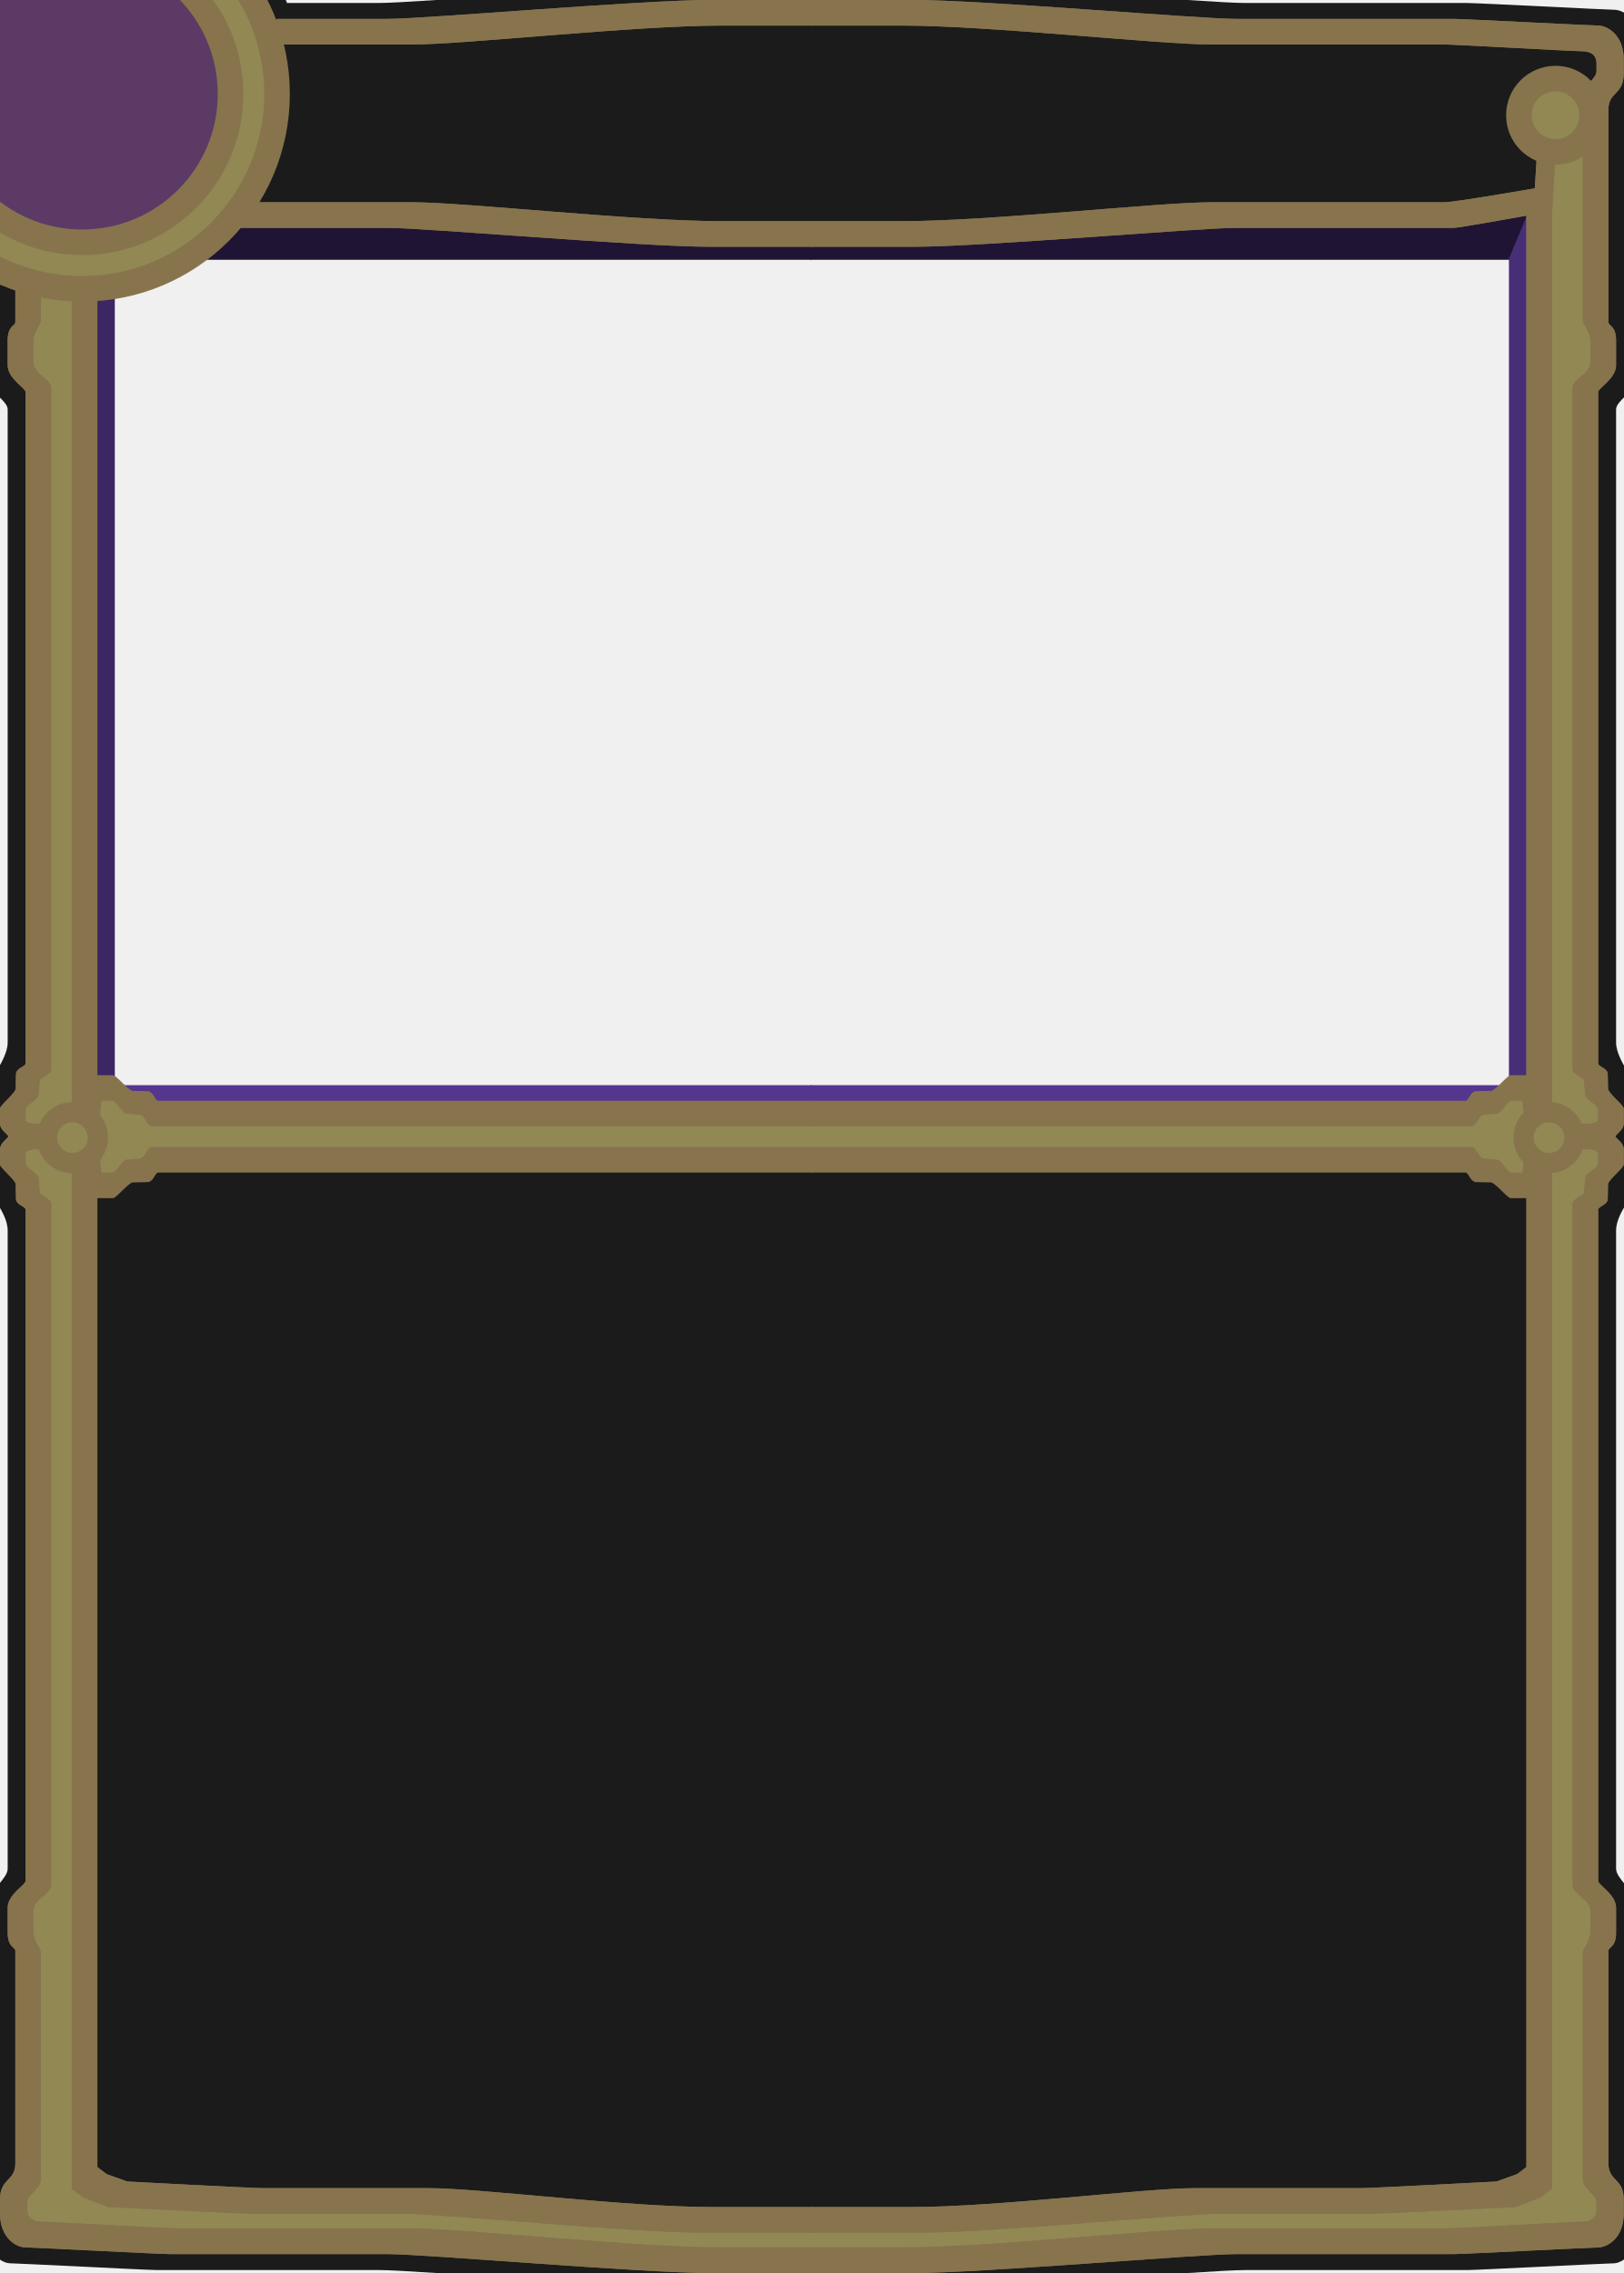
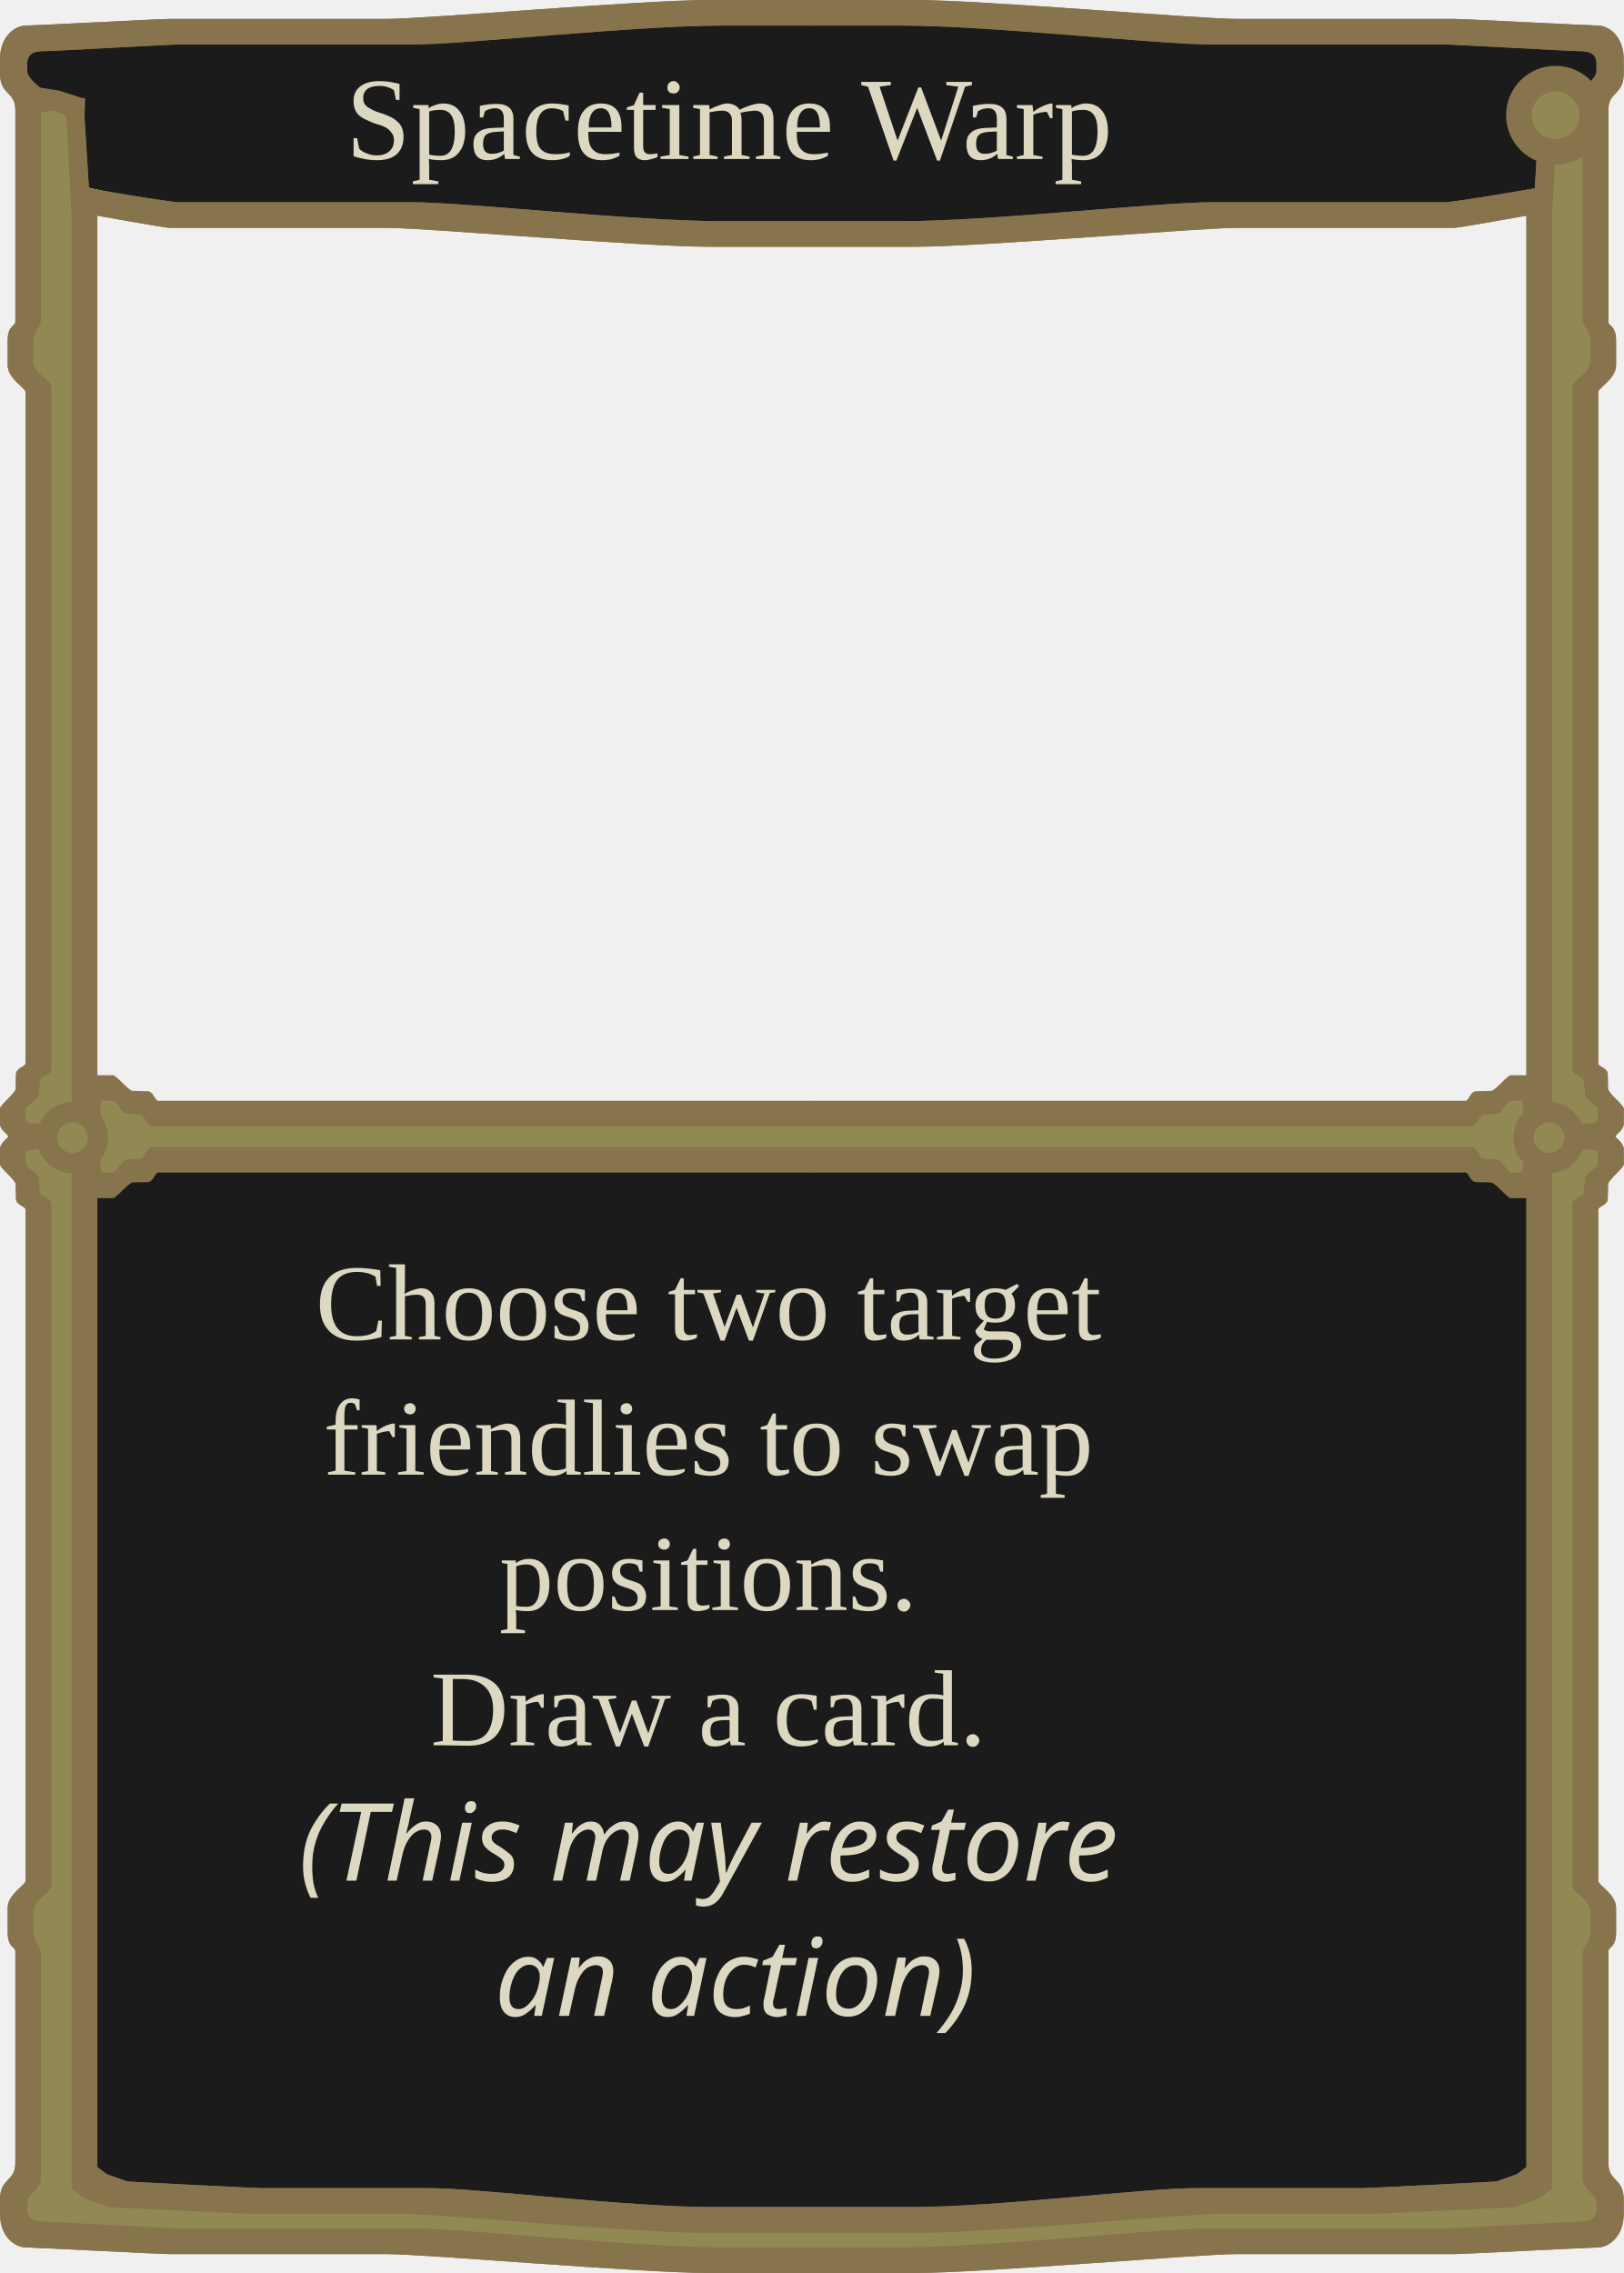
<svg xmlns="http://www.w3.org/2000/svg" width="63.5mm" height="88.9mm" viewBox="0 0 63.5 88.9" version="1.1" id="svg1" xml:space="preserve">
  <defs id="defs1" />
-   <g id="layer1" style="display:inline">
-     <path style="display:none;fill:#1b1b1b;fill-opacity:1;stroke-width:0.269" d="M 31.663,64.531 31.594,14.225 31.75,0.381 v -1.014 h -4.08 c -2.712,0 -11.35,0.75 -12.876,0.75 H 6.128 c -0.402,0 -5.461,0.264 -5.743,0.264 -0.38,0 -1.024,0.381 -1.024,1.341 v 0.552 c 0,0.88 0.612,0.704 0.612,1.45 V 12.142 c 0,0.159 -0.306,0.131 -0.306,0.73 v 0.983 c 0,0.532 0.714,0.903 0.714,1.063 v 26.631 c 0,0.133 -0.381,0.18 -0.381,0.432 l -0.012,0.57 c -4e-8,0.173 -0.627,0.657 -0.627,0.79 v 0.595 c 0,0.253 0.28,0.384 0.337,0.513 -0.073,0.112 -0.337,0.26 -0.337,0.513 v 0.595 c 0,0.133 0.627,0.618 0.627,0.79 l 0.012,0.57 c 4.04e-8,0.253 0.381,0.299 0.381,0.432 v 26.631 c 0,0.16 -0.714,0.531 -0.714,1.063 v 0.983 c 0,0.599 0.306,0.571 0.306,0.73 v 8.418 c 0,0.746 -0.612,0.57 -0.612,1.45 v 0.552 c 0,0.959 0.644,1.341 1.024,1.341 0.282,0 5.341,0.264 5.743,0.264 h 8.666 c 1.525,0 10.163,0.75 12.876,0.75 H 31.75" id="path3" />
+   <g id="layer1" style="display:none">
    <path style="display:none;fill:#1b1b1b;fill-opacity:1;stroke-width:0.269" d="m 61.603,43.943 1.157,-2.8e-5 c -10e-7,0 0.357,-0.023 0.357,-0.142 V 43.372 c 0,-0.159 -0.516,-0.399 -0.516,-0.572 l -0.048,-0.549 c 3e-6,-0.147 -0.457,-0.271 -0.457,-0.457 V 14.736 c 0,-0.319 0.714,-0.535 0.714,-1.027 V 12.969 c 0,-0.509 -0.306,-0.675 -0.306,-0.928 V 3.815 l -0.517,-0.073 -0.5,0.212 -0.215,3.929 -1.5e-5,36.059 z m -0.329,1.014 -2.8e-5,41.233 -0.461,0.349 -0.998,0.378 c 0,0 -5.341,0.264 -5.743,0.264 h -5.987 c -1.525,0 -9.184,0.75 -11.896,0.75 h -4.491 v -1.014 h 3.981 c 3.549,0 9.289,-0.75 11.386,-0.75 h 6.62 c 0.401,0 5.379,-0.264 5.379,-0.264 l 0.821,-0.294 0.368,-0.279 V 7.921 c 0,0 -2.682,0.483 -2.883,0.483 h -8.666 c -1.525,0 -10.163,0.75 -12.876,0.75 H 31.699 V 8.14 h 3.621 c 3.549,0 10.269,-0.75 12.366,-0.75 h 9.299 c 0.401,0 3.604,-0.553 3.604,-0.553 l 0.228,-3.562 0.964,-0.308 0.744,-0.118 c 0,0 0.528,-0.371 0.528,-0.663 V 1.901 c 0,-0.439 -0.318,-0.506 -0.688,-0.506 -0.323,0 -4.978,-0.264 -5.379,-0.264 h -9.299 c -2.097,0 -8.816,-0.75 -12.366,-0.75 H 31.699 V -0.633 H 35.83 c 2.712,0 11.35,0.75 12.876,0.75 h 8.666 c 0.402,0 5.461,0.264 5.743,0.264 0.38,0 1.024,0.381 1.024,1.341 v 0.552 c 0,0.88 -0.612,0.704 -0.612,1.45 V 12.142 c 0,0.159 0.306,0.131 0.306,0.73 v 0.983 c 0,0.532 -0.714,0.903 -0.714,1.063 v 26.631 c 0,0.133 0.381,0.18 0.381,0.432 l 0.012,0.57 c 0,0.173 0.627,0.657 0.627,0.79 v 0.595 c 0,0.253 -0.28,0.384 -0.337,0.513 0.073,0.112 0.337,0.26 0.337,0.513 v 0.595 c 0,0.133 -0.627,0.618 -0.627,0.79 l -0.012,0.57 c 0,0.253 -0.381,0.299 -0.381,0.432 v 26.631 c 0,0.16 0.714,0.531 0.714,1.063 v 0.983 c 0,0.599 -0.306,0.571 -0.306,0.73 v 8.418 c 0,0.746 0.612,0.57 0.612,1.45 v 0.552 c 0,0.959 -0.644,1.341 -1.024,1.341 -0.282,0 -5.341,0.264 -5.743,0.264 h -8.666 c -1.525,0 -10.163,0.75 -12.876,0.75 H 31.699 V 88.519 h 3.621 c 3.549,0 10.269,-0.75 12.366,-0.75 h 9.299 c 0.401,0 5.056,-0.264 5.379,-0.264 0.37,0 0.688,-0.067 0.688,-0.506 v -0.286 c 0,-0.292 -0.546,-0.513 -0.546,-0.911 v -8.943 c 0,-0.253 0.306,-0.418 0.306,-0.928 v -0.739 c 0,-0.492 -0.714,-0.708 -0.714,-1.027 V 47.106 c 0,-0.186 0.457,-0.31 0.457,-0.457 l 0.048,-0.549 c 0,-0.173 0.516,-0.413 0.516,-0.572 v -0.42 c 0,-0.12 -0.357,-0.151 -0.357,-0.151 l -1.157,-2.9e-5 z" id="path4" />
-     <path style="display:none;fill:#1b1b1b;fill-opacity:1;stroke-width:0.269" d="M 31.663,64.531 31.594,14.225 31.75,0.381 v -1.014 h -4.08 c -2.712,0 -11.35,0.75 -12.876,0.75 H 6.128 c -0.402,0 -5.461,0.264 -5.743,0.264 -0.38,0 -1.024,0.381 -1.024,1.341 v 1.528 c 0,0.88 0.612,0.704 0.612,1.45 v 7.244 c 0,0.159 -0.422,0.131 -0.422,0.73 v 2.273 c 0,0.532 0.83,0.903 0.83,1.063 v 25.044 c 0,0.133 -0.381,0.18 -0.381,0.432 L -0.011,42.171 c -4e-8,0.173 -0.793,0.657 -0.793,0.79 v 0.975 c 0,0.253 0.181,0.384 0.237,0.513 -0.073,0.112 -0.237,0.26 -0.237,0.513 v 1.24 c 0,0.133 0.793,0.618 0.793,0.79 l 0.012,0.719 c 4.04e-8,0.253 0.381,0.299 0.381,0.432 v 24.945 c 0,0.16 -0.797,0.712 -0.797,1.245 v 1.909 c 0,0.599 0.389,0.571 0.389,0.73 v 7.079 c 0,0.746 -0.728,0.57 -0.728,1.45 v 1.677 c 0,0.959 0.759,1.341 1.139,1.341 0.282,0 5.341,0.264 5.743,0.264 h 8.666 c 1.525,0 10.163,0.75 12.876,0.75 H 31.75" id="path5" />
    <path style="display:inline;fill:#1b1b1b;fill-opacity:1;stroke-width:0.269" d="M 31.75,87.356 25.598,87.778 16.933,86.48 2.297,85.975 2.711,6.883 31.75,1.878 v -2.511 h -4.08 c -2.712,0 -11.35,0.75 -12.876,0.75 H 6.128 c -0.402,0 -5.461,0.264 -5.743,0.264 -0.38,0 -1.024,0.381 -1.024,1.341 v 1.528 c 0,0.88 0.612,0.704 0.612,1.45 v 7.162 c 0,0.405 -0.422,0.435 -0.422,0.812 v 2.273 C -0.448,15.285 0.3,15.674 0.3,16.009 v 24.771 c 0,0.728 -1.01,1.826 -1.01,2.182 v 3.03 c 0,0.422 1.01,1.332 1.01,2.135 v 24.962 c 0,0.382 -0.715,0.864 -0.715,1.245 v 1.909 c 0,0.284 0.389,0.442 0.389,0.73 v 7.079 c 0,0.535 -0.646,0.839 -0.646,1.45 v 1.677 c 0,0.749 0.678,1.341 1.058,1.341 0.282,0 5.341,0.264 5.743,0.264 h 8.666 c 1.525,0 10.163,0.75 12.876,0.75 H 31.75" id="path8" />
    <path style="display:inline;fill:#1b1b1b;fill-opacity:1;stroke-width:0.269" d="m 31.7,87.356 6.202,0.422 L 46.567,86.48 61.203,85.975 60.789,6.883 31.7,1.878 v -2.511 h 4.13 c 2.712,0 11.35,0.75 12.876,0.75 h 8.666 c 0.402,0 5.461,0.264 5.743,0.264 0.38,0 1.024,0.381 1.024,1.341 v 1.528 c 0,0.88 -0.612,0.704 -0.612,1.45 v 7.162 c 0,0.405 0.422,0.435 0.422,0.812 v 2.273 c 0,0.339 -0.748,0.727 -0.748,1.063 v 24.771 c 0,0.728 1.01,1.826 1.01,2.182 v 3.03 c 0,0.422 -1.01,1.332 -1.01,2.135 v 24.962 c 0,0.382 0.715,0.864 0.715,1.245 v 1.909 c 0,0.284 -0.389,0.442 -0.389,0.73 v 7.079 c 0,0.535 0.646,0.839 0.646,1.45 v 1.677 c 0,0.749 -0.678,1.341 -1.058,1.341 -0.282,0 -5.341,0.264 -5.743,0.264 h -8.666 c -1.525,0 -10.163,0.75 -12.876,0.75 H 31.7" id="path17" />
-     <circle style="fill:#918854;fill-opacity:1;stroke:#1b1b1b;stroke-width:2.416;stroke-linejoin:bevel;stroke-dasharray:none;stroke-opacity:1" id="circle20" cx="3.258" cy="-5.077" r="2.834" />
+     <circle style="display:none;fill:#1b1b1b;fill-opacity:1;stroke:#1b1b1b;stroke-width:2.416;stroke-linejoin:bevel;stroke-dasharray:none;stroke-opacity:1" id="circle20" cx="3.258" cy="-5.077" r="2.834" />
  </g>
-   <g id="layer2" style="display:inline">
+   <g id="layer2" style="display:none">
    <path style="fill:#201435;fill-opacity:1;stroke:none;stroke-width:1.526;stroke-linejoin:round" d="M 3.043,6.709 4.482,10.161 H 31.75 V 6.152 Z" id="path9" />
    <path style="fill:#3c2664;fill-opacity:1;stroke:none;stroke-width:1.449;stroke-linejoin:round" d="M 3.058,6.688 4.49,10.126 v 32.436 l -1.918,1.169 z" id="path10" />
    <path style="fill:#55368e;fill-opacity:1;stroke:none;stroke-width:1.385;stroke-linejoin:round" d="M 3.601,42.442 H 31.75 v 2.92 l -31.376,0.053 z" id="path11" />
    <path style="fill:#201435;fill-opacity:1;stroke:none;stroke-width:1.526;stroke-linejoin:round" d="M 60.457,6.709 59.018,10.161 H 31.7 V 6.152 Z" id="path12" />
    <path style="fill:#472e77;fill-opacity:1;stroke:none;stroke-width:1.449;stroke-linejoin:round" d="M 60.442,6.688 59.01,10.126 v 32.436 l 1.918,1.169 z" id="path13" />
    <path style="fill:#55368e;fill-opacity:1;stroke:none;stroke-width:1.385;stroke-linejoin:round" d="M 59.899,42.442 H 31.7 v 2.92 l 31.426,0.053 z" id="path14" />
  </g>
  <g id="g72" style="display:inline">
    <path style="display:none;fill:#918854;fill-opacity:1;stroke:none;stroke-width:0.265" d="m 31.75,88.419 -4.808,-0.052 -2.802,-0.105 -7.514,-0.628 H 7.148 L 0.969,87.293 0.393,86.324 0.445,85.775 0.995,85.277 1.1,76.323 0.785,75.668 V 74.516 L 1.492,73.704 1.519,47.207 1.073,46.736 0.995,46.055 0.419,45.348 0.524,44.956 0.995,44.458 0.524,43.647 0.471,43.306 0.969,42.756 1.1,41.997 1.44,41.709 1.519,15.107 0.785,14.374 0.707,13.065 1.047,12.542 1.152,3.796 0.524,2.985 0.655,1.807 0.969,1.519 6.519,1.257 15.814,1.231 26.706,0.445 31.75,0.471 Z" id="path6" />
    <path style="display:none;fill:#918854;fill-opacity:1;stroke:none;stroke-width:0.265" d="m 31.7,88.419 4.858,-0.052 2.802,-0.105 7.514,-0.628 h 9.478 l 6.179,-0.34 0.576,-0.969 -0.052,-0.55 -0.55,-0.497 -0.105,-8.954 0.314,-0.655 V 74.516 L 62.008,73.704 61.981,47.207 l 0.445,-0.471 0.079,-0.681 0.576,-0.707 -0.105,-0.393 -0.471,-0.497 0.471,-0.812 0.052,-0.34 -0.497,-0.55 -0.131,-0.759 -0.34,-0.288 -0.079,-26.602 0.733,-0.733 0.079,-1.309 L 62.453,12.542 62.348,3.796 62.976,2.985 62.845,1.807 62.531,1.519 56.981,1.257 47.686,1.231 36.794,0.445 31.7,0.471 Z" id="path33" />
    <path style="display:none;fill:#1b1b1b;fill-opacity:1;stroke:none;stroke-width:0.265" d="M 3.508,5.865 6.755,6.336 17.019,6.441 25.607,7.017 31.75,7.122 V 43.516 L 5.97,43.568 5.551,43.097 H 4.922 L 4.346,42.573 H 3.351 Z" id="path1" />
    <path style="display:none;fill:#1b1b1b;fill-opacity:1;stroke:none;stroke-width:0.265" d="M 59.992,5.865 56.745,6.336 46.481,6.441 37.893,7.017 31.7,7.122 V 43.516 l 25.83,0.052 0.419,-0.471 h 0.628 l 0.576,-0.524 h 0.995 z" id="path31" />
    <path style="display:inline;fill:#1b1b1b;fill-opacity:1;stroke:#704d87;stroke-width:0;stroke-linecap:butt;stroke-linejoin:round;stroke-dasharray:none;stroke-opacity:1" d="M 3.321,7.313 6.735,8.061 17.352,7.968 27.128,8.716 H 35.827 L 45.556,8.202 56.594,8.015 60.055,7.453 62.441,3.695 62.862,2.806 62.815,1.731 62.113,1.403 57.202,1.076 46.772,1.123 37.839,0.468 H 26.099 L 16.978,1.076 6.922,1.31 1.123,1.497 0.561,2.011 0.702,3.274 1.684,3.882 2.853,4.209 Z" id="path15" />
    <path style="display:inline;fill:#918854;fill-opacity:1;stroke:none;stroke-width:0;stroke-linecap:butt;stroke-linejoin:round;stroke-dasharray:none;stroke-opacity:1" d="m 6.034,43.498 51.449,0.047 0.374,-0.374 0.655,-0.094 0.421,-0.468 1.263,-0.14 V 5.472 L 60.687,4.151 62.394,3.461 v 8.98 l 0.327,0.795 v 1.123 l -0.702,0.935 -0.047,26.192 0.514,0.702 0.047,0.561 0.561,0.702 -0.561,0.935 0.468,0.795 -0.468,0.842 -0.234,0.889 -0.374,26.426 0.748,1.918 -0.281,1.543 0.047,8.325 0.094,2.152 L 46.281,87.78 31.478,88.47 17.329,87.756 0.702,87.417 1.029,85.219 1.123,76.613 0.702,74.976 1.497,73.619 1.31,46.912 1.076,46.211 0.561,45.463 0.889,44.527 0.468,43.779 0.889,42.89 1.123,42.001 1.45,41.768 1.543,15.201 0.842,14.453 V 13.19 L 1.216,3.882 3.321,3.835 3.181,12.956 3.321,42.422 4.397,42.469 5.051,43.217 5.659,43.124 Z" id="path16" />
    <path style="display:inline;fill:#1b1b1b;fill-opacity:1;stroke:none;stroke-width:0.265" d="m 3.404,46.396 h 0.943 l 0.576,-0.576 h 0.733 L 6.127,45.296 31.75,45.348 V 86.822 H 25.659 L 16.705,85.984 10.002,86.036 4.294,85.775 3.299,84.832 Z" id="path2" />
    <path style="display:inline;fill:#1b1b1b;fill-opacity:1;stroke:none;stroke-width:0.265" d="m 60.096,46.396 h -0.943 l -0.576,-0.576 H 57.845 L 57.373,45.296 31.7,45.348 v 41.473 h 6.141 l 8.954,-0.838 6.703,0.052 5.708,-0.262 0.995,-0.943 z" id="path32" />
    <path style="display:inline;fill:#87744d;fill-opacity:1;stroke-width:0.265" d="M 31.75,45.861 H 6.188 c -0.131,0 -0.177,0.374 -0.426,0.374 l -0.562,0.011 c -0.17,0 -0.648,0.615 -0.779,0.615 h -0.587 c -0.249,0 -0.506,-0.33 -0.506,-0.33 v -1.02 l -4.9e-5,-0.921 v -0.266 l 4.9e-5,-0.921 v -1.02 c 0,0 0.257,-0.33 0.506,-0.33 h 0.587 c 0.131,0 0.609,0.615 0.779,0.615 l 0.562,0.011 c 0.249,0 0.295,0.374 0.426,0.374 H 31.75 v 1 l -25.803,3e-6 c -0.183,0 -0.306,-0.448 -0.451,-0.448 l -0.541,-0.047 c -0.171,0 -0.407,-0.506 -0.564,-0.506 h -0.423 l -0.042,0.35 -0.009,0.777 v 0.554 l 0.009,0.777 0.042,0.35 h 0.423 c 0.157,0 0.393,-0.506 0.564,-0.506 l 0.541,-0.047 c 0.145,0 0.267,-0.448 0.451,-0.448 H 31.75 Z" id="path72" />
    <path style="display:inline;fill:#87744d;fill-opacity:1;stroke-width:0.265" d="m 2.485,43.95 -1.135,-2.7e-5 C 1.35,43.95 1,43.927 1,43.809 v -0.423 c 0,-0.157 0.506,-0.393 0.506,-0.564 l 0.047,-0.541 C 1.552,42.137 2,42.014 2,41.831 V 15.153 C 2,14.838 1.3,14.625 1.3,14.14 v -0.729 c 0,-0.502 0.3,-0.666 0.3,-0.915 V 4.386 L 2.107,4.314 2.596,4.523 2.807,8.397 2.807,43.95 Z M 2.807,44.95 2.807,85.604 l 0.452,0.345 0.978,0.372 c 0,0 5.236,0.26 5.63,0.26 h 5.869 c 1.495,0 9.003,0.74 11.662,0.74 H 31.75 v -1 h -3.853 c -3.479,0 -9.106,-0.74 -11.162,-0.74 h -6.489 c -0.393,0 -5.273,-0.26 -5.273,-0.26 L 4.168,85.031 3.807,84.756 V 8.435 c 0,0 2.629,0.476 2.826,0.476 h 8.495 c 1.495,0 9.963,0.74 12.622,0.74 h 4 v -1 h -3.5 c -3.479,0 -10.066,-0.74 -12.122,-0.74 H 7.012 c -0.393,0 -3.533,-0.545 -3.533,-0.545 L 3.257,3.854 2.312,3.55 1.582,3.434 c 0,0 -0.517,-0.365 -0.517,-0.653 V 2.499 C 1.065,2.066 1.376,2 1.74,2 2.056,2 6.619,1.74 7.012,1.74 H 16.128 C 18.184,1.74 24.771,1 28.25,1 h 3.5 V 0 h -4 C 25.091,0 16.623,0.74 15.128,0.74 H 6.633 C 6.239,0.74 1.28,1 1.003,1 0.631,1 0,1.376 0,2.322 V 2.866 C 0,3.734 0.6,3.561 0.6,4.296 v 8.3 c 0,0.157 -0.3,0.129 -0.3,0.72 v 0.969 c 0,0.525 0.7,0.89 0.7,1.048 v 26.257 c 0,0.131 -0.374,0.177 -0.374,0.426 L 0.615,42.578 C 0.615,42.749 0,43.227 0,43.358 v 0.587 C 0,44.193 0.275,44.323 0.33,44.45 0.259,44.561 0,44.707 0,44.956 v 0.587 c 0,0.131 0.615,0.609 0.615,0.779 l 0.011,0.562 C 0.626,47.133 1,47.179 1,47.31 V 73.567 c 0,0.158 -0.7,0.523 -0.7,1.048 v 0.969 c 0,0.591 0.3,0.563 0.3,0.72 v 8.3 C 0.6,85.339 0,85.166 0,86.034 v 0.545 C 0,87.524 0.631,87.9 1.003,87.9 c 0.276,0 5.236,0.26 5.63,0.26 H 15.128 C 16.623,88.16 25.091,88.9 27.75,88.9 h 4 v -1 h -3.5 c -3.479,0 -10.066,-0.74 -12.122,-0.74 H 7.012 C 6.619,87.16 2.056,86.9 1.74,86.9 1.376,86.9 1.065,86.834 1.065,86.401 v -0.282 C 1.065,85.831 1.6,85.613 1.6,85.221 v -8.817 c 0,-0.249 -0.3,-0.413 -0.3,-0.915 V 74.76 C 1.3,74.275 2,74.062 2,73.747 V 47.069 C 2,46.886 1.552,46.763 1.552,46.618 L 1.506,46.077 C 1.506,45.906 1,45.67 1,45.513 v -0.414 c 0,-0.118 0.35,-0.149 0.35,-0.149 l 1.135,-2.8e-5 z" id="path73" />
    <path style="display:inline;fill:#87744d;fill-opacity:1;stroke-width:0.265" d="m 31.7,45.861 h 25.612 c 0.131,0 0.177,0.374 0.426,0.374 l 0.562,0.011 c 0.17,0 0.648,0.615 0.779,0.615 h 0.587 c 0.249,0 0.506,-0.33 0.506,-0.33 v -1.02 l 4.9e-5,-0.921 v -0.266 l -4.9e-5,-0.921 v -1.02 c 0,0 -0.257,-0.33 -0.506,-0.33 h -0.587 c -0.131,0 -0.609,0.615 -0.779,0.615 l -0.562,0.011 c -0.249,0 -0.295,0.374 -0.426,0.374 H 31.7 v 1 l 25.853,3e-6 c 0.183,0 0.306,-0.448 0.451,-0.448 l 0.541,-0.047 c 0.171,0 0.407,-0.506 0.564,-0.506 h 0.423 l 0.042,0.35 0.009,0.777 v 0.554 l -0.009,0.777 -0.042,0.35 h -0.423 c -0.157,0 -0.393,-0.506 -0.564,-0.506 l -0.541,-0.047 c -0.145,0 -0.267,-0.448 -0.451,-0.448 H 31.7 Z" id="path29" />
    <path style="display:inline;fill:#87744d;fill-opacity:1;stroke-width:0.265" d="m 61.015,43.95 1.135,-2.7e-5 c -10e-7,0 0.35,-0.023 0.35,-0.14 v -0.423 c 0,-0.157 -0.506,-0.393 -0.506,-0.564 L 61.948,42.282 C 61.948,42.137 61.5,42.014 61.5,41.831 V 15.153 c 0,-0.315 0.7,-0.528 0.7,-1.013 v -0.729 c 0,-0.502 -0.3,-0.666 -0.3,-0.915 V 4.386 L 61.393,4.314 60.904,4.523 60.693,8.397 60.693,43.95 Z M 60.693,44.95 60.693,85.604 l -0.452,0.345 -0.978,0.372 c 0,0 -5.236,0.26 -5.63,0.26 h -5.869 c -1.495,0 -9.003,0.74 -11.662,0.74 H 31.7 v -1 h 3.903 c 3.479,0 9.106,-0.74 11.162,-0.74 h 6.489 c 0.393,0 5.273,-0.26 5.273,-0.26 L 59.332,85.031 59.693,84.756 V 8.435 c 0,0 -2.629,0.476 -2.826,0.476 h -8.495 c -1.495,0 -9.963,0.74 -12.622,0.74 H 31.7 v -1 h 3.55 c 3.479,0 10.066,-0.74 12.122,-0.74 h 9.116 c 0.393,0 3.533,-0.545 3.533,-0.545 L 60.243,3.854 61.188,3.55 61.918,3.434 c 0,0 0.517,-0.365 0.517,-0.653 V 2.499 C 62.435,2.066 62.124,2 61.76,2 61.444,2 56.881,1.74 56.488,1.74 H 47.372 C 45.316,1.74 38.729,1 35.25,1 H 31.7 V 0 h 4.05 c 2.659,0 11.127,0.74 12.622,0.74 h 8.495 C 57.261,0.74 62.22,1 62.497,1 62.869,1 63.5,1.376 63.5,2.322 v 0.545 c 0,0.868 -0.6,0.694 -0.6,1.43 v 8.3 c 0,0.157 0.3,0.129 0.3,0.72 v 0.969 c 0,0.525 -0.7,0.89 -0.7,1.048 v 26.257 c 0,0.131 0.374,0.177 0.374,0.426 l 0.011,0.562 c 0,0.17 0.615,0.648 0.615,0.779 v 0.587 c 0,0.249 -0.275,0.379 -0.33,0.506 0.071,0.111 0.33,0.257 0.33,0.506 v 0.587 c 0,0.131 -0.615,0.609 -0.615,0.779 l -0.011,0.562 c 0,0.249 -0.374,0.295 -0.374,0.426 V 73.567 c 0,0.158 0.7,0.523 0.7,1.048 v 0.969 c 0,0.591 -0.3,0.563 -0.3,0.72 v 8.3 c 0,0.735 0.6,0.562 0.6,1.43 v 0.545 C 63.5,87.524 62.869,87.9 62.497,87.9 c -0.276,0 -5.236,0.26 -5.63,0.26 H 48.372 C 46.877,88.16 38.409,88.9 35.75,88.9 H 31.7 v -1 h 3.55 c 3.479,0 10.066,-0.74 12.122,-0.74 h 9.116 c 0.393,0 4.956,-0.26 5.273,-0.26 0.363,0 0.674,-0.066 0.674,-0.499 v -0.282 C 62.435,85.831 61.9,85.613 61.9,85.221 v -8.817 c 0,-0.249 0.3,-0.413 0.3,-0.915 V 74.76 c 0,-0.485 -0.7,-0.698 -0.7,-1.013 V 47.069 c 0,-0.183 0.448,-0.306 0.448,-0.451 l 0.047,-0.541 c 0,-0.171 0.506,-0.407 0.506,-0.564 v -0.414 c 0,-0.118 -0.35,-0.149 -0.35,-0.149 l -1.135,-2.8e-5 z" id="path30" />
-     <text xml:space="preserve" style="font-size:4.586px;text-align:start;writing-mode:lr-tb;direction:ltr;text-anchor:start;display:none;fill:#e9d1f4;fill-opacity:1;stroke:#704d87;stroke-width:0;stroke-linecap:butt;stroke-linejoin:round;stroke-dasharray:none;stroke-opacity:1" x="13.515" y="6.219" id="text17">
-       <tspan id="tspan16" style="font-size:4.586px;fill:#dcd8c2;fill-opacity:1;stroke:#704d87;stroke-width:0;stroke-dasharray:none;stroke-opacity:1" x="0" y="0">Spacetime Warp</tspan>
+     <text xml:space="preserve" style="font-size:4.586px;text-align:start;writing-mode:lr-tb;direction:ltr;text-anchor:start;display:inline;fill:#e9d1f4;fill-opacity:1;stroke:#704d87;stroke-width:0;stroke-linecap:butt;stroke-linejoin:round;stroke-dasharray:none;stroke-opacity:1" x="13.515" y="6.219" id="text17">
+       <tspan id="tspan16" style="font-size:4.586px;fill:#dcd8c2;fill-opacity:1;stroke:#704d87;stroke-width:0;stroke-dasharray:none;stroke-opacity:1" x="13.515" y="6.219">Spacetime Warp</tspan>
    </text>
-     <text xml:space="preserve" style="font-size:4.233px;text-align:center;writing-mode:lr-tb;direction:ltr;text-anchor:middle;display:none;fill:#dcd8c2;fill-opacity:1;stroke:#704d87;stroke-width:0;stroke-linecap:butt;stroke-linejoin:round;stroke-dasharray:none;stroke-opacity:1" x="31.411" y="52.385" id="text28">
-       <tspan style="font-size:4.233px;text-align:center;text-anchor:middle;fill:#dcd8c2;fill-opacity:1;stroke-width:0" x="0" y="0" id="tspan19">Choose two target</tspan>
-       <tspan style="font-size:4.233px;text-align:center;text-anchor:middle;fill:#dcd8c2;fill-opacity:1;stroke-width:0" x="0" y="0" id="tspan20">friendlies to swap</tspan>
-       <tspan style="font-size:4.233px;text-align:center;text-anchor:middle;fill:#dcd8c2;fill-opacity:1;stroke-width:0" x="0" y="0" id="tspan25">positions.</tspan>
-       <tspan style="font-size:4.233px;text-align:center;text-anchor:middle;fill:#dcd8c2;fill-opacity:1;stroke-width:0" x="0" y="0" id="tspan26">Draw a card.</tspan>
-       <tspan style="font-style:italic;font-variant:normal;font-weight:normal;font-stretch:normal;font-size:4.233px;font-family:sans-serif;-inkscape-font-specification:'sans-serif Italic';text-align:center;text-anchor:middle;fill:#dcd8c2;fill-opacity:1;stroke-width:0" x="0" y="0" id="tspan27">(This may restore</tspan>
-       <tspan style="font-style:italic;font-variant:normal;font-weight:normal;font-stretch:normal;font-size:4.233px;font-family:sans-serif;-inkscape-font-specification:'sans-serif Italic';text-align:center;text-anchor:middle;fill:#dcd8c2;fill-opacity:1;stroke-width:0" x="0" y="0" id="tspan28">an action)</tspan>
+     <text xml:space="preserve" style="font-size:4.233px;text-align:center;writing-mode:lr-tb;direction:ltr;text-anchor:middle;display:inline;fill:#dcd8c2;fill-opacity:1;stroke:#704d87;stroke-width:0;stroke-linecap:butt;stroke-linejoin:round;stroke-dasharray:none;stroke-opacity:1" x="31.411" y="52.385" id="text28">
+       <tspan style="font-size:4.233px;text-align:center;text-anchor:middle;fill:#dcd8c2;fill-opacity:1;stroke-width:0" x="31.411" y="52.385" id="tspan19">Choose two target</tspan>
+       <tspan style="font-size:4.233px;text-align:center;text-anchor:middle;fill:#dcd8c2;fill-opacity:1;stroke-width:0" x="31.411" y="57.676" id="tspan20">friendlies to swap</tspan>
+       <tspan style="font-size:4.233px;text-align:center;text-anchor:middle;fill:#dcd8c2;fill-opacity:1;stroke-width:0" x="31.411" y="62.968" id="tspan25">positions.</tspan>
+       <tspan style="font-size:4.233px;text-align:center;text-anchor:middle;fill:#dcd8c2;fill-opacity:1;stroke-width:0" x="31.411" y="68.26" id="tspan26">Draw a card.</tspan>
+       <tspan style="font-style:italic;font-variant:normal;font-weight:normal;font-stretch:normal;font-size:4.233px;font-family:sans-serif;-inkscape-font-specification:'sans-serif Italic';text-align:center;text-anchor:middle;fill:#dcd8c2;fill-opacity:1;stroke-width:0" x="31.411" y="73.551" id="tspan27">(This may restore</tspan>
+       <tspan style="font-style:italic;font-variant:normal;font-weight:normal;font-stretch:normal;font-size:4.233px;font-family:sans-serif;-inkscape-font-specification:'sans-serif Italic';text-align:center;text-anchor:middle;fill:#dcd8c2;fill-opacity:1;stroke-width:0" x="31.411" y="78.843" id="tspan28">an action)</tspan>
    </text>
    <path style="display:inline;fill:#87744d;fill-opacity:1;stroke-width:0.265" d="m 2.485,43.95 -1.135,-2.7e-5 C 1.35,43.95 1,43.927 1,43.809 v -0.423 c 0,-0.157 0.506,-0.393 0.506,-0.564 l 0.047,-0.541 C 1.552,42.137 2,42.014 2,41.831 V 15.153 C 2,14.838 1.3,14.625 1.3,14.14 v -0.729 c 0,-0.502 0.3,-0.666 0.3,-0.915 V 4.386 L 2.107,4.314 2.596,4.523 2.807,8.397 2.807,43.95 Z M 2.807,44.95 2.807,85.604 l 0.452,0.345 0.978,0.372 c 0,0 5.236,0.26 5.63,0.26 h 5.869 c 1.495,0 9.003,0.74 11.662,0.74 H 31.75 v -1 h -3.853 c -3.479,0 -9.106,-0.74 -11.162,-0.74 h -6.489 c -0.393,0 -5.273,-0.26 -5.273,-0.26 L 4.168,85.031 3.807,84.756 V 8.435 c 0,0 2.629,0.476 2.826,0.476 h 8.495 c 1.495,0 9.963,0.74 12.622,0.74 h 4 v -1 h -3.5 c -3.479,0 -10.066,-0.74 -12.122,-0.74 H 7.012 c -0.393,0 -3.533,-0.545 -3.533,-0.545 L 3.257,3.854 2.312,3.55 1.582,3.434 c 0,0 -0.517,-0.365 -0.517,-0.653 V 2.499 C 1.065,2.066 1.376,2 1.74,2 2.056,2 6.619,1.74 7.012,1.74 H 16.128 C 18.184,1.74 24.771,1 28.25,1 h 3.5 V 0 h -4 C 25.091,0 16.623,0.74 15.128,0.74 H 6.633 C 6.239,0.74 1.28,1 1.003,1 0.631,1 0,1.376 0,2.322 V 2.866 C 0,3.734 0.6,3.561 0.6,4.296 v 8.3 c 0,0.157 -0.3,0.129 -0.3,0.72 v 0.969 c 0,0.525 0.7,0.89 0.7,1.048 v 26.257 c 0,0.131 -0.374,0.177 -0.374,0.426 L 0.615,42.578 C 0.615,42.749 0,43.227 0,43.358 v 0.587 C 0,44.193 0.275,44.323 0.33,44.45 0.259,44.561 0,44.707 0,44.956 v 0.587 c 0,0.131 0.615,0.609 0.615,0.779 l 0.011,0.562 C 0.626,47.133 1,47.179 1,47.31 V 73.567 c 0,0.158 -0.7,0.523 -0.7,1.048 v 0.969 c 0,0.591 0.3,0.563 0.3,0.72 v 8.3 C 0.6,85.339 0,85.166 0,86.034 v 0.545 C 0,87.524 0.631,87.9 1.003,87.9 c 0.276,0 5.236,0.26 5.63,0.26 H 15.128 C 16.623,88.16 25.091,88.9 27.75,88.9 h 4 v -1 h -3.5 c -3.479,0 -10.066,-0.74 -12.122,-0.74 H 7.012 C 6.619,87.16 2.056,86.9 1.74,86.9 1.376,86.9 1.065,86.834 1.065,86.401 v -0.282 C 1.065,85.831 1.6,85.613 1.6,85.221 v -8.817 c 0,-0.249 -0.3,-0.413 -0.3,-0.915 V 74.76 C 1.3,74.275 2,74.062 2,73.747 V 47.069 C 2,46.886 1.552,46.763 1.552,46.618 L 1.506,46.077 C 1.506,45.906 1,45.67 1,45.513 v -0.414 c 0,-0.118 0.35,-0.149 0.35,-0.149 l 1.135,-2.8e-5 z" id="path34" />
    <path style="display:inline;fill:#87744d;fill-opacity:1;stroke-width:0.265" d="m 61.015,43.95 1.135,-2.7e-5 c -10e-7,0 0.35,-0.023 0.35,-0.14 v -0.423 c 0,-0.157 -0.506,-0.393 -0.506,-0.564 L 61.948,42.282 C 61.948,42.137 61.5,42.014 61.5,41.831 V 15.153 c 0,-0.315 0.7,-0.528 0.7,-1.013 v -0.729 c 0,-0.502 -0.3,-0.666 -0.3,-0.915 V 4.386 L 61.393,4.314 60.904,4.523 60.693,8.397 60.693,43.95 Z M 60.693,44.95 60.693,85.604 l -0.452,0.345 -0.978,0.372 c 0,0 -5.236,0.26 -5.63,0.26 h -5.869 c -1.495,0 -9.003,0.74 -11.662,0.74 H 31.7 v -1 h 3.903 c 3.479,0 9.106,-0.74 11.162,-0.74 h 6.489 c 0.393,0 5.273,-0.26 5.273,-0.26 L 59.332,85.031 59.693,84.756 V 8.435 c 0,0 -2.629,0.476 -2.826,0.476 h -8.495 c -1.495,0 -9.963,0.74 -12.622,0.74 H 31.7 v -1 h 3.55 c 3.479,0 10.066,-0.74 12.122,-0.74 h 9.116 c 0.393,0 3.533,-0.545 3.533,-0.545 L 60.243,3.854 61.188,3.55 61.918,3.434 c 0,0 0.517,-0.365 0.517,-0.653 V 2.499 C 62.435,2.066 62.124,2 61.76,2 61.444,2 56.881,1.74 56.488,1.74 H 47.372 C 45.316,1.74 38.729,1 35.25,1 H 31.7 V 0 h 4.05 c 2.659,0 11.127,0.74 12.622,0.74 h 8.495 C 57.261,0.74 62.22,1 62.497,1 62.869,1 63.5,1.376 63.5,2.322 v 0.545 c 0,0.868 -0.6,0.694 -0.6,1.43 v 8.3 c 0,0.157 0.3,0.129 0.3,0.72 v 0.969 c 0,0.525 -0.7,0.89 -0.7,1.048 v 26.257 c 0,0.131 0.374,0.177 0.374,0.426 l 0.011,0.562 c 0,0.17 0.615,0.648 0.615,0.779 v 0.587 c 0,0.249 -0.275,0.379 -0.33,0.506 0.071,0.111 0.33,0.257 0.33,0.506 v 0.587 c 0,0.131 -0.615,0.609 -0.615,0.779 l -0.011,0.562 c 0,0.249 -0.374,0.295 -0.374,0.426 V 73.567 c 0,0.158 0.7,0.523 0.7,1.048 v 0.969 c 0,0.591 -0.3,0.563 -0.3,0.72 v 8.3 c 0,0.735 0.6,0.562 0.6,1.43 v 0.545 C 63.5,87.524 62.869,87.9 62.497,87.9 c -0.276,0 -5.236,0.26 -5.63,0.26 H 48.372 C 46.877,88.16 38.409,88.9 35.75,88.9 H 31.7 v -1 h 3.55 c 3.479,0 10.066,-0.74 12.122,-0.74 h 9.116 c 0.393,0 4.956,-0.26 5.273,-0.26 0.363,0 0.674,-0.066 0.674,-0.499 v -0.282 C 62.435,85.831 61.9,85.613 61.9,85.221 v -8.817 c 0,-0.249 0.3,-0.413 0.3,-0.915 V 74.76 c 0,-0.485 -0.7,-0.698 -0.7,-1.013 V 47.069 c 0,-0.183 0.448,-0.306 0.448,-0.451 l 0.047,-0.541 c 0,-0.171 0.506,-0.407 0.506,-0.564 v -0.414 c 0,-0.118 -0.35,-0.149 -0.35,-0.149 l -1.135,-2.8e-5 z" id="path35" />
    <circle style="display:inline;fill:#918854;fill-opacity:1;stroke:#87744d;stroke-width:0.793;stroke-linecap:butt;stroke-linejoin:round;stroke-dasharray:none;stroke-opacity:1" id="path7" cx="2.832" cy="44.495" r="0.996" />
    <circle style="display:inline;fill:#918854;fill-opacity:1;stroke:#87744d;stroke-width:1;stroke-linecap:butt;stroke-linejoin:round;stroke-dasharray:none;stroke-opacity:1" id="circle33" cx="-60.832" cy="4.507" r="1.433" transform="scale(-1,1)" />
    <circle style="display:inline;fill:#918854;fill-opacity:1;stroke:#87744d;stroke-width:0.793;stroke-linecap:butt;stroke-linejoin:round;stroke-dasharray:none;stroke-opacity:1" id="circle34" cx="60.578" cy="44.495" r="0.996" />
  </g>
-   <g id="g37" style="display:inline">
-     <path id="circle14" style="display:inline;fill:#1b1b1b;fill-opacity:1;stroke:#1b1b1b;stroke-width:2.3;stroke-linecap:butt;stroke-linejoin:bevel;stroke-dasharray:none;stroke-opacity:1" d="m 3.215,-3.944 a 7.62,7.62 0 0 0 -7.62,7.62 7.62,7.62 0 0 0 4.709,7.042 L 0.331,6.813 7.21,0.695 10.171,0.564 A 7.62,7.62 0 0 0 3.215,-3.944 Z" />
-     <circle style="display:none;fill:none;fill-opacity:1;stroke:#1b1b1b;stroke-width:2.3;stroke-linecap:butt;stroke-linejoin:round;stroke-dasharray:none;stroke-opacity:1" id="circle1" cx="3.215" cy="3.675" r="7.62" />
+   <g id="g37" style="display:none">
+     <circle style="display:none;fill:#1b1b1b;fill-opacity:1;stroke:#1b1b1b;stroke-width:2.3;stroke-linecap:butt;stroke-linejoin:round;stroke-dasharray:none;stroke-opacity:1" id="circle1" cx="3.215" cy="3.675" r="7.62" />
    <circle style="display:inline;fill:#918854;fill-opacity:1;stroke:#87744d;stroke-width:1;stroke-linecap:butt;stroke-linejoin:round;stroke-dasharray:none;stroke-opacity:1" id="circle36" cx="3.215" cy="3.675" r="7.62" />
    <circle style="display:inline;fill:#5b3b65;fill-opacity:1;stroke:#87744d;stroke-width:1;stroke-linecap:butt;stroke-linejoin:round;stroke-dasharray:none;stroke-opacity:1" id="circle37" cx="3.215" cy="3.675" r="5.802" />
    <text xml:space="preserve" style="font-style:normal;font-variant:normal;font-weight:normal;font-stretch:normal;font-size:8.467px;font-family:sans-serif;-inkscape-font-specification:sans-serif;text-align:center;writing-mode:lr-tb;direction:ltr;text-anchor:middle;display:none;fill:#493d2b;fill-opacity:1;stroke:none;stroke-width:0;stroke-linecap:butt;stroke-linejoin:round;stroke-dasharray:none;stroke-opacity:1" x="2.943" y="6.185" id="text50">
      <tspan id="tspan50" style="font-size:8.467px;fill:#ffffff;fill-opacity:1;stroke-width:0" x="0" y="0">1</tspan>
    </text>
  </g>
-   <g id="layer3">
-     <circle style="fill:#754933;fill-opacity:1;stroke:#87744d;stroke-width:1.216;stroke-linejoin:bevel;stroke-dasharray:none;stroke-opacity:1" id="path18" cx="3.258" cy="-5.077" r="2.834" />
-     <path style="fill:#ce9917;fill-opacity:1;stroke:none;stroke-width:1.488;stroke-linejoin:bevel;stroke-dasharray:none;stroke-opacity:1" d="m 2.538,-6.458 0.117,0.62 0.605,-1.334 0.54,1.277 0.204,-0.531 c 0,0 0.749,1.09 0.751,1.807 0.002,0.718 -0.62,1.308 -1.497,1.344 -0.877,0.036 -1.506,-0.801 -1.541,-1.367 1.149e-4,-0.671 0.822,-1.816 0.822,-1.816 z" id="path19" />
-     <ellipse style="fill:#ecd615;fill-opacity:1;stroke:none;stroke-width:1.248;stroke-linejoin:bevel;stroke-dasharray:none;stroke-opacity:1" id="path20" cx="3.251" cy="-4.075" rx="0.848" ry="0.719" />
+   <g id="layer3" style="display:none">
+     <circle style="display:inline;fill:#754933;fill-opacity:1;stroke:#87744d;stroke-width:1.216;stroke-linejoin:bevel;stroke-dasharray:none;stroke-opacity:1" id="path18" cx="3.258" cy="-5.077" r="2.834" />
+     <path style="display:inline;fill:#ce9917;fill-opacity:1;stroke:none;stroke-width:1.488;stroke-linejoin:bevel;stroke-dasharray:none;stroke-opacity:1" d="m 2.538,-6.458 0.117,0.62 0.605,-1.334 0.54,1.277 0.204,-0.531 c 0,0 0.749,1.09 0.751,1.807 0.002,0.718 -0.62,1.308 -1.497,1.344 -0.877,0.036 -1.506,-0.801 -1.541,-1.367 1.149e-4,-0.671 0.822,-1.816 0.822,-1.816 z" id="path19" />
+     <ellipse style="display:inline;fill:#ecd615;fill-opacity:1;stroke:none;stroke-width:1.248;stroke-linejoin:bevel;stroke-dasharray:none;stroke-opacity:1" id="path20" cx="3.251" cy="-4.075" rx="0.848" ry="0.719" />
  </g>
</svg>
